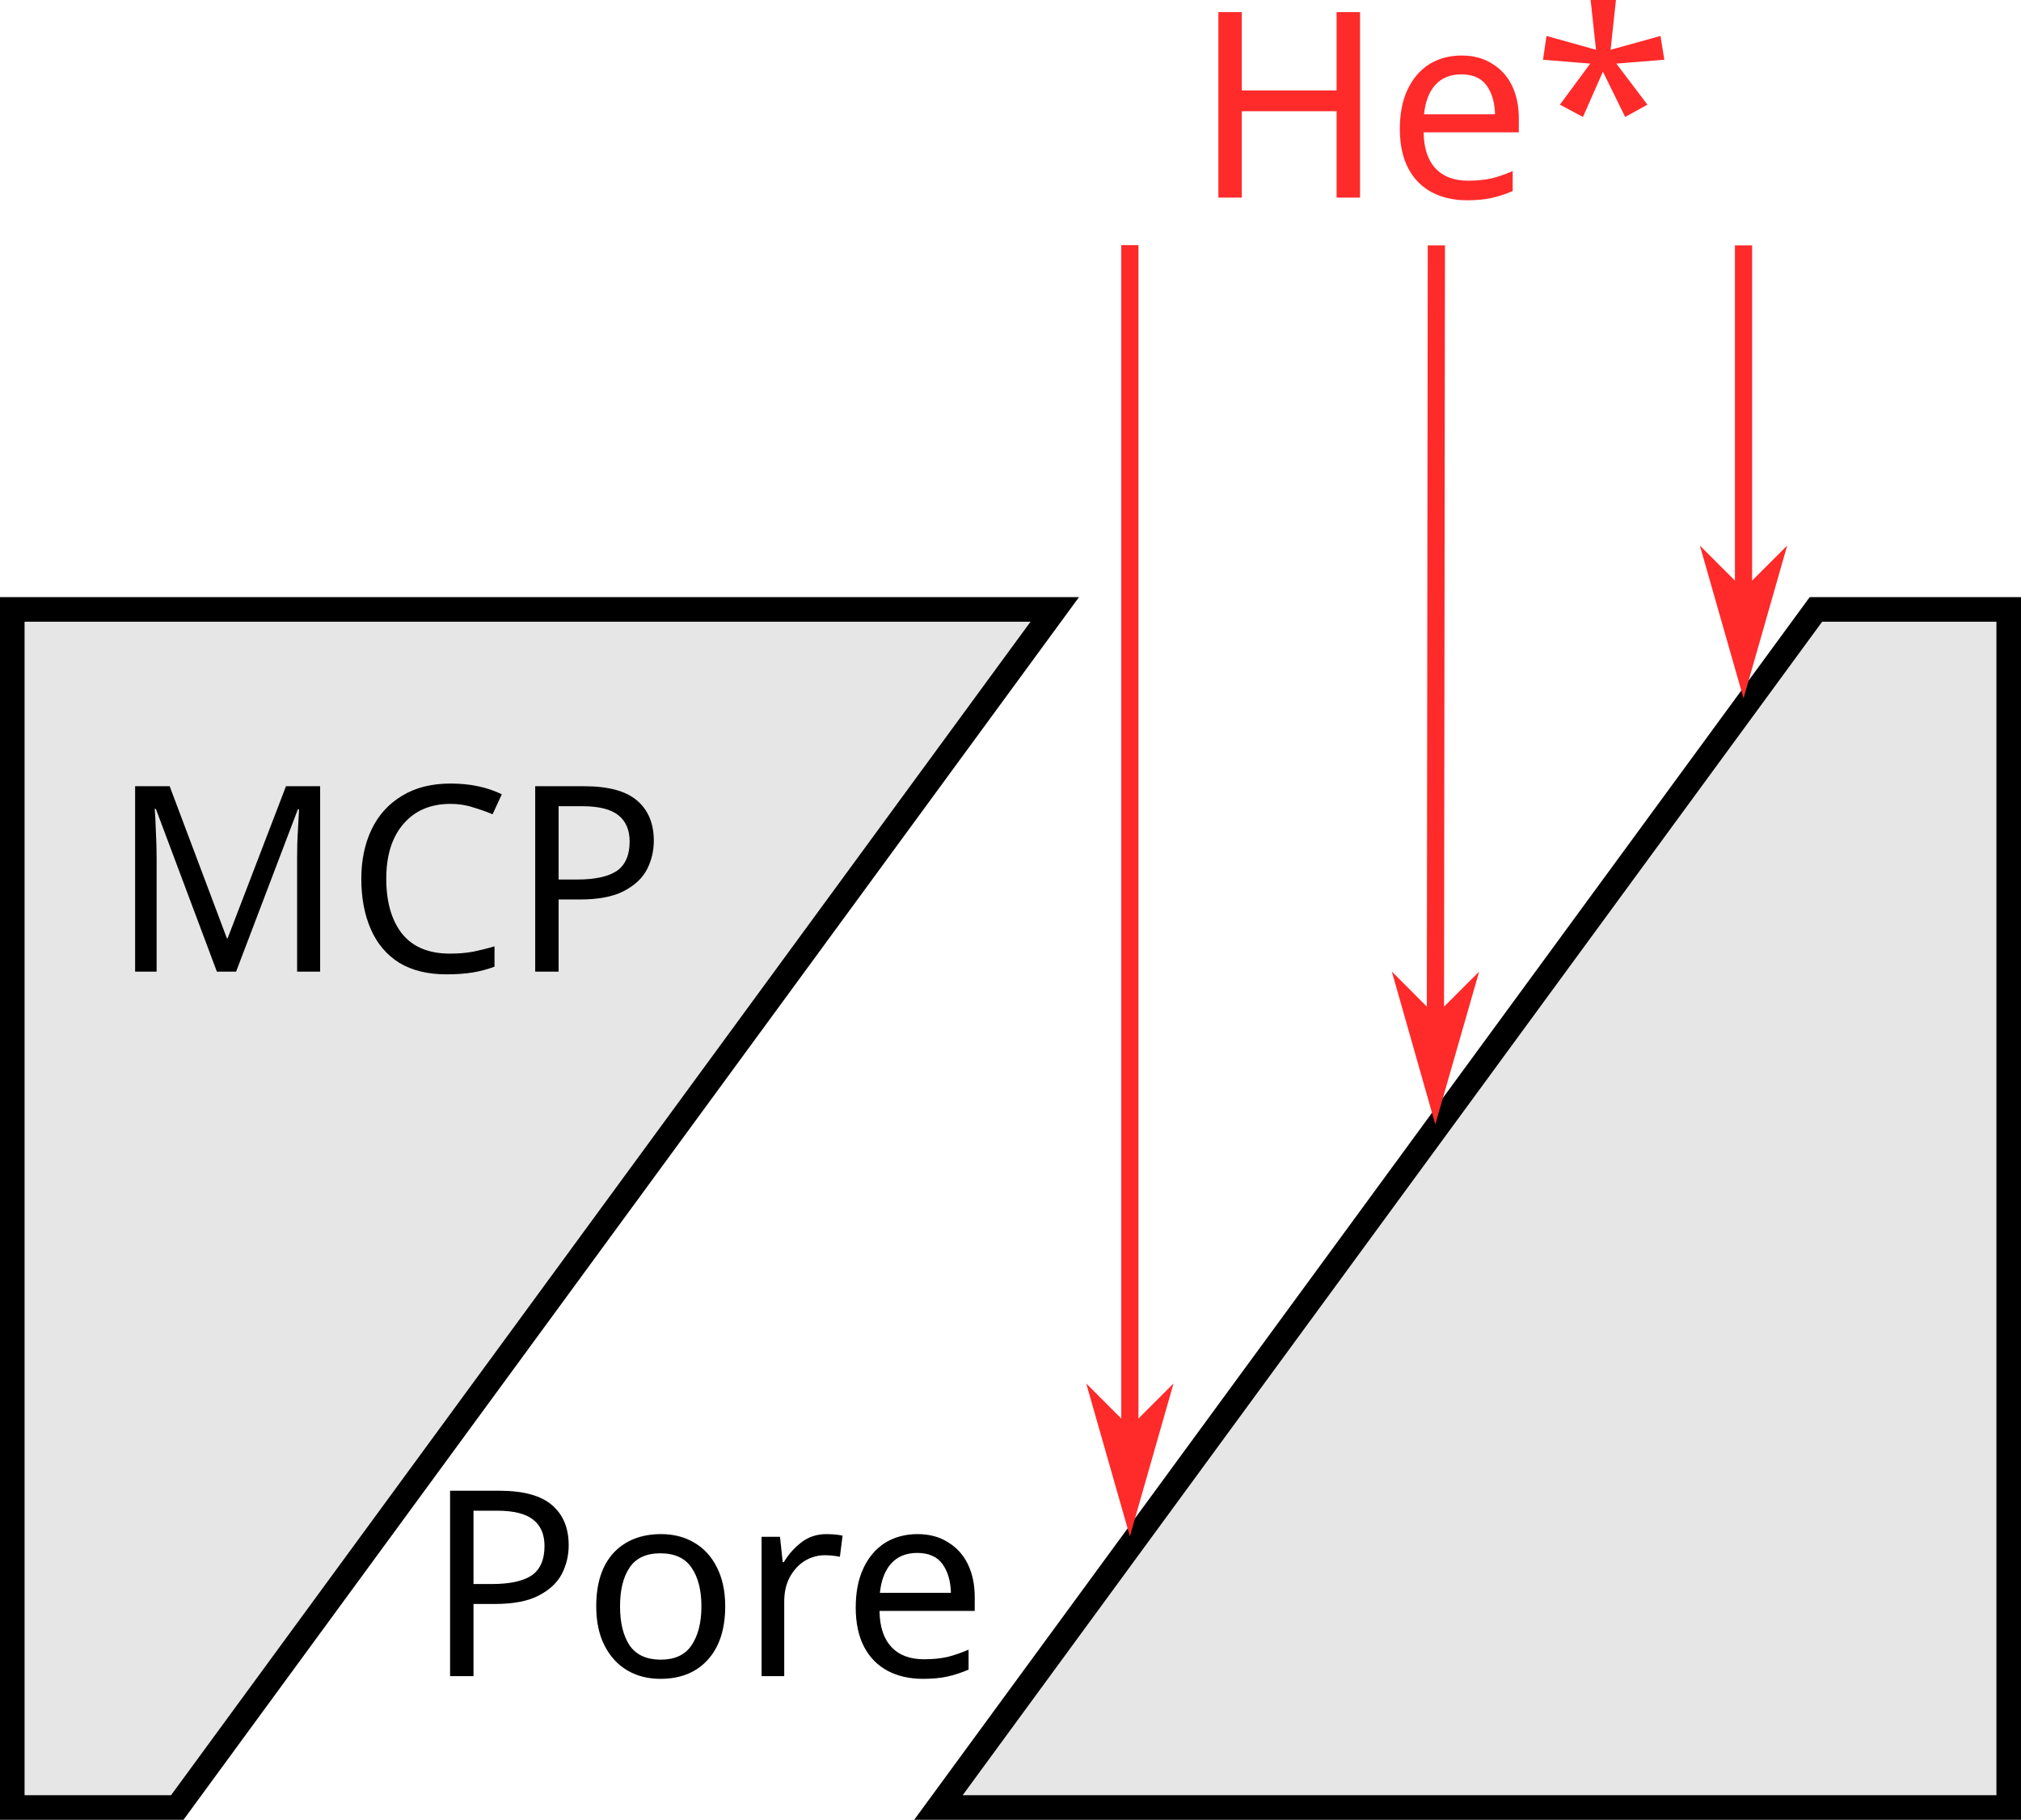
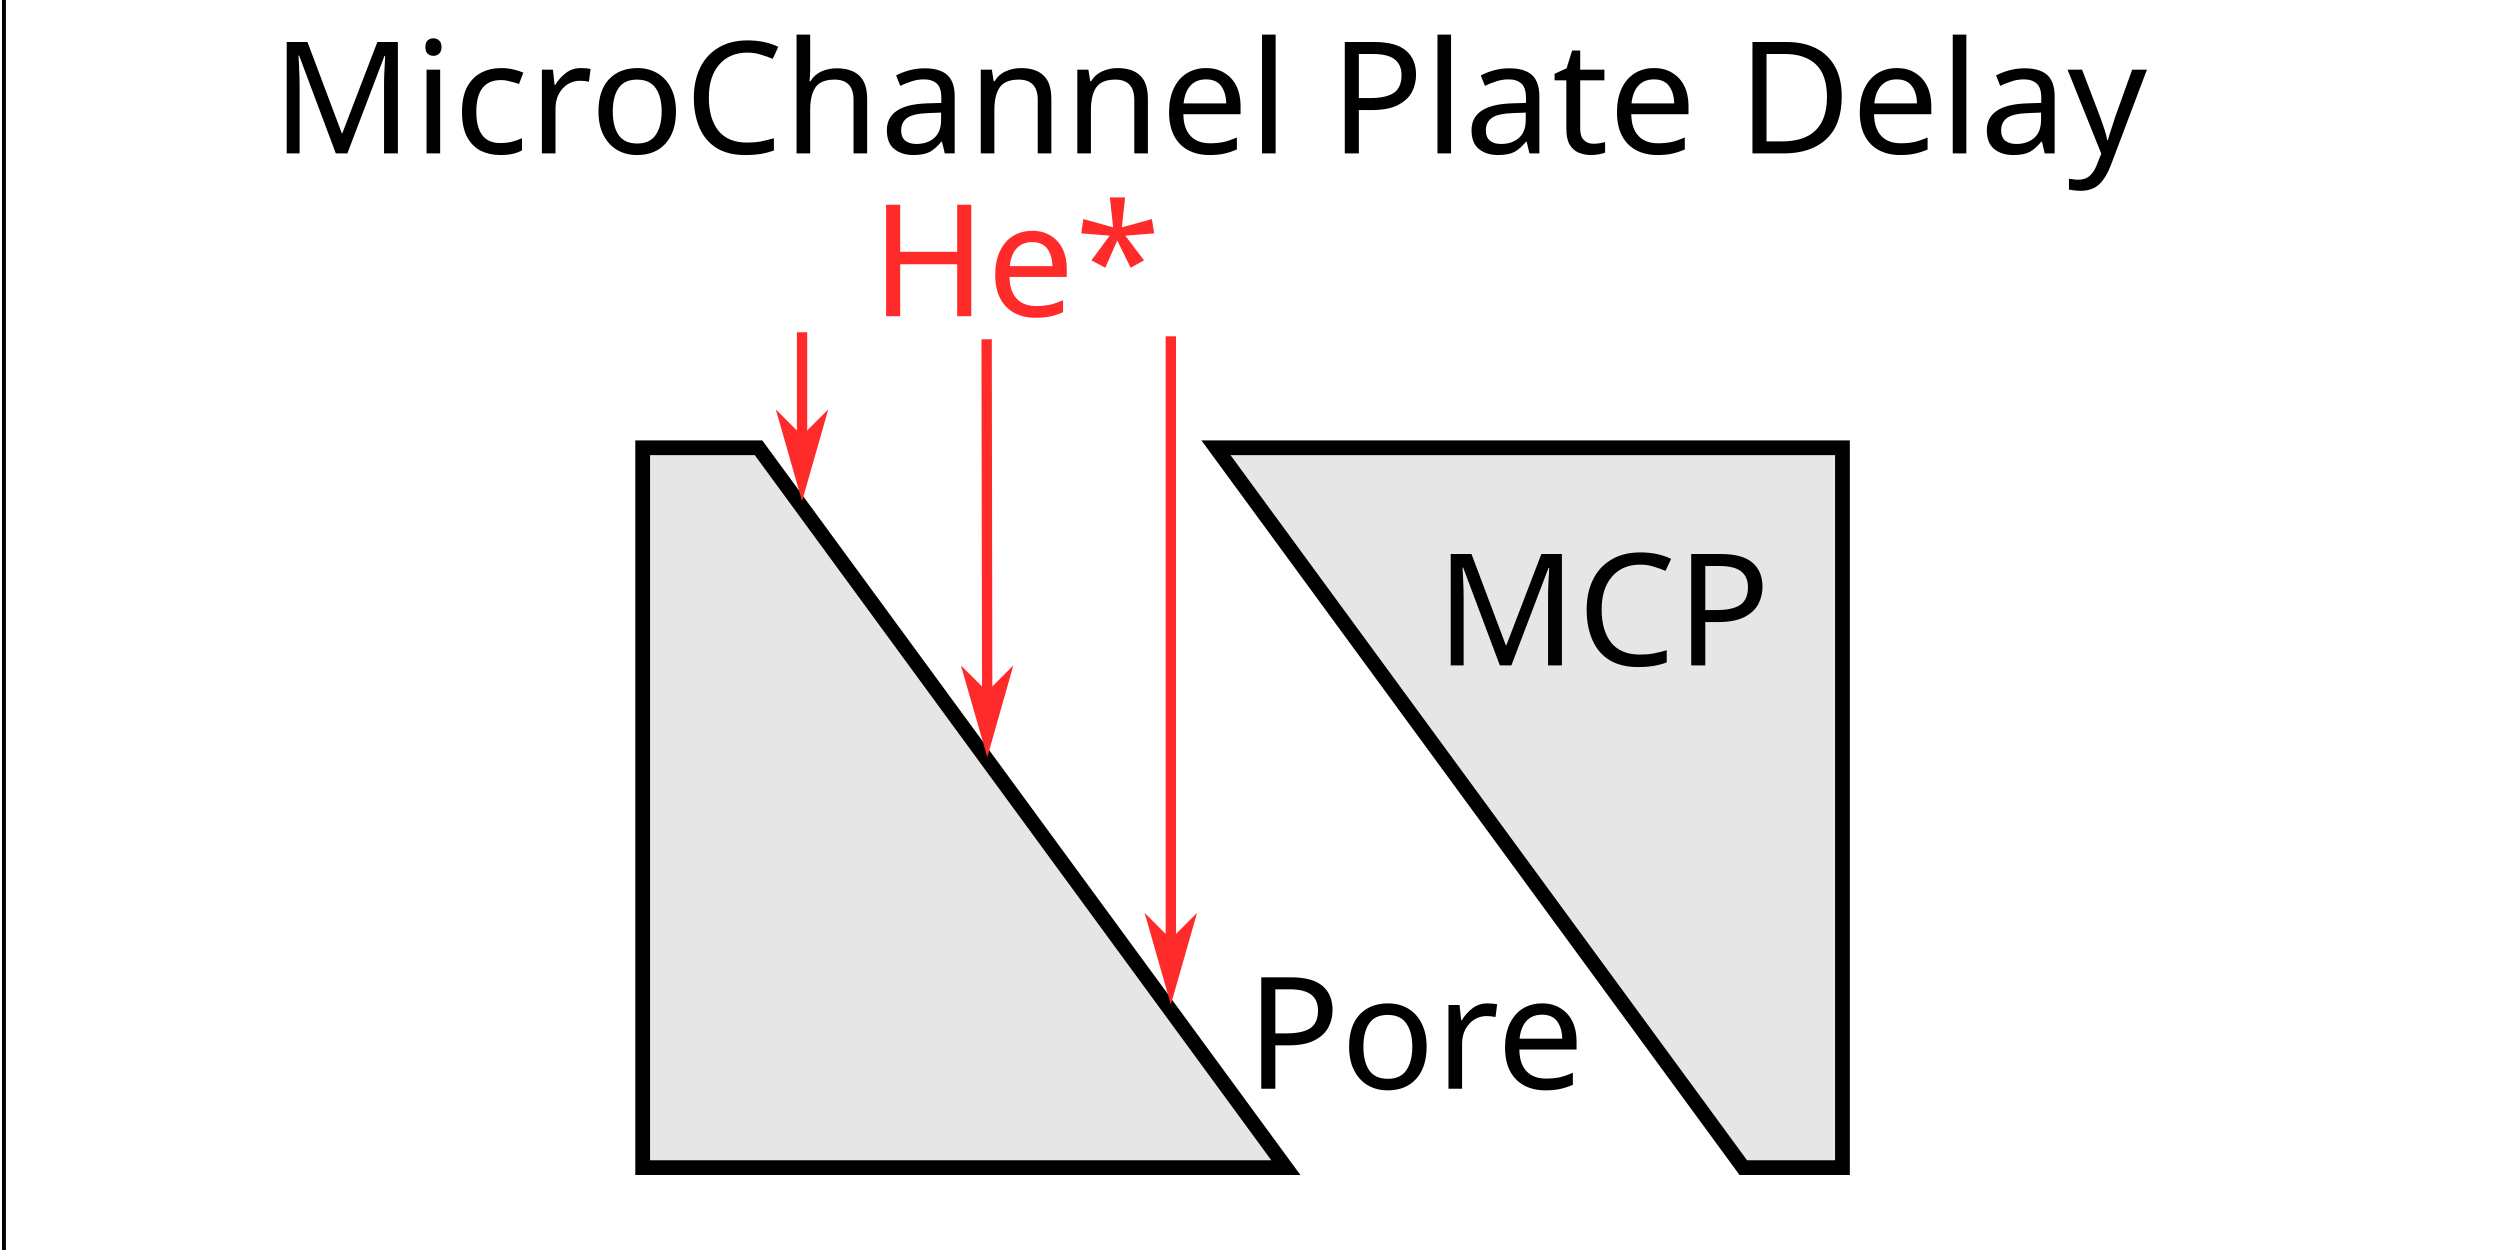
- <svg xmlns="http://www.w3.org/2000/svg" width="82.265mm" height="74.062mm" viewBox="0 0 82.265 74.062" version="1.1" id="svg8">
+ <svg xmlns="http://www.w3.org/2000/svg" width="640" height="320" viewBox="0 0 169.333 84.667" version="1.1" id="svg8">
  <defs id="defs2">
    <marker style="overflow:visible" id="marker6434" refX="0" refY="0" orient="auto">
      <path transform="matrix(-0.4,0,0,-0.4,-4,0)" style="fill:#ff2a2a;fill-opacity:1;fill-rule:evenodd;stroke:#ff2a2a;stroke-width:1pt;stroke-opacity:1" d="M 0,0 5,-5 -12.5,0 5,5 Z" id="path6432" />
    </marker>
    <marker style="overflow:visible" id="marker6394" refX="0" refY="0" orient="auto">
      <path transform="matrix(-0.4,0,0,-0.4,-4,0)" style="fill:#ff2a2a;fill-opacity:1;fill-rule:evenodd;stroke:#ff2a2a;stroke-width:1pt;stroke-opacity:1" d="M 0,0 5,-5 -12.5,0 5,5 Z" id="path6392" />
    </marker>
    <marker orient="auto" refY="0" refX="0" id="Arrow1Mend" style="overflow:visible">
      <path id="path4503" d="M 0,0 5,-5 -12.5,0 5,5 Z" style="fill:#ff2a2a;fill-opacity:1;fill-rule:evenodd;stroke:#ff2a2a;stroke-width:1pt;stroke-opacity:1" transform="matrix(-0.4,0,0,-0.4,-4,0)" />
    </marker>
    <marker orient="auto" refY="0" refX="0" id="Arrow1Lend" style="overflow:visible">
      <path id="path4497" d="M 0,0 5,-5 -12.5,0 5,5 Z" style="fill:#0000ff;fill-opacity:1;fill-rule:evenodd;stroke:#0000ff;stroke-width:1pt;stroke-opacity:1" transform="matrix(-0.8,0,0,-0.8,-10,0)" />
    </marker>
    <marker orient="auto" refY="0" refX="0" id="Arrow1Lend-0" style="overflow:visible">
      <path id="path4497-6" d="M 0,0 5,-5 -12.5,0 5,5 Z" style="fill:#0000ff;fill-opacity:1;fill-rule:evenodd;stroke:#0000ff;stroke-width:1pt;stroke-opacity:1" transform="matrix(-0.8,0,0,-0.8,-10,0)" />
    </marker>
    <marker orient="auto" refY="0" refX="0" id="Arrow1Lend-0-1" style="overflow:visible">
      <path id="path4497-6-6" d="M 0,0 5,-5 -12.5,0 5,5 Z" style="fill:#0000ff;fill-opacity:1;fill-rule:evenodd;stroke:#0000ff;stroke-width:1pt;stroke-opacity:1" transform="matrix(-0.8,0,0,-0.8,-10,0)" />
    </marker>
  </defs>
-   <g id="layer1" transform="translate(-53.55045,-72.24768)">
-     <path style="fill:#e6e6e6;fill-opacity:1;stroke:#000000;stroke-width:3.78;stroke-linecap:round;stroke-linejoin:miter;stroke-miterlimit:4;stroke-dasharray:none;stroke-dashoffset:0;stroke-opacity:1" d="M 204.285,366.805 V 551.092 h 25.383 L 364.666,366.805 Z m 277.484,0 L 346.771,551.092 H 511.428 V 366.805 Z" transform="scale(0.2645833)" id="rect4485" />
-     <path style="fill:#ff2a2a;stroke:#ff2a2a;stroke-width:0.7;stroke-linecap:butt;stroke-linejoin:miter;stroke-miterlimit:4;stroke-dasharray:none;stroke-opacity:1;marker-end:url(#marker6434)" d="M 99.542,82.224 V 133.393" id="path4492" />
-     <path style="fill:#ff2a2a;stroke:#ff2a2a;stroke-width:0.7;stroke-linecap:butt;stroke-linejoin:miter;stroke-miterlimit:4;stroke-dasharray:none;stroke-opacity:1;marker-end:url(#Arrow1Mend)" d="m 112.018,82.234 -0.042,34.396" id="path4492-9" />
-     <path style="fill:#ff2a2a;stroke:#ff2a2a;stroke-width:0.7;stroke-linecap:butt;stroke-linejoin:miter;stroke-miterlimit:4;stroke-dasharray:none;stroke-opacity:1;marker-end:url(#marker6394)" d="M 124.521,82.234 V 99.292" id="path4492-9-6" />
-     <text xml:space="preserve" style="font-style:normal;font-weight:normal;font-size:10.583px;line-height:1.25;font-family:sans-serif;letter-spacing:0px;word-spacing:0px;fill:#000000;fill-opacity:1;stroke:none;stroke-width:0.265" x="58.019" y="111.792" id="text6634">
-       <tspan id="tspan6632" x="58.019" y="111.792" style="stroke-width:0.265">MCP</tspan>
+   <g id="layer1" transform="translate(-53.55045,-61.64303)">
+     <path style="fill:#e6e6e6;fill-opacity:1;stroke:#000000;stroke-width:1;stroke-linecap:round;stroke-linejoin:miter;stroke-miterlimit:4;stroke-dasharray:none;stroke-dashoffset:0;stroke-opacity:1" d="m 178.346,91.972 v 48.759 h -6.716 L 135.912,91.972 Z m -73.418,0 35.718,48.759 H 97.081 V 91.972 Z" id="rect4485" />
+     <path style="fill:#ff2a2a;stroke:#ff2a2a;stroke-width:0.7;stroke-linecap:butt;stroke-linejoin:miter;stroke-miterlimit:4;stroke-dasharray:none;stroke-opacity:1;marker-end:url(#marker6434)" d="m 132.855,84.422 0,43.892" id="path4492" />
+     <path style="fill:#ff2a2a;stroke:#ff2a2a;stroke-width:0.7;stroke-linecap:butt;stroke-linejoin:miter;stroke-miterlimit:4;stroke-dasharray:none;stroke-opacity:1;marker-end:url(#Arrow1Mend)" d="m 120.378,84.621 0.042,26.931" id="path4492-9" />
+     <path style="fill:#ff2a2a;stroke:#ff2a2a;stroke-width:0.7;stroke-linecap:butt;stroke-linejoin:miter;stroke-miterlimit:4;stroke-dasharray:none;stroke-opacity:1;marker-end:url(#marker6394)" d="m 107.875,84.148 0,10.066" id="path4492-9-6" />
+     <text xml:space="preserve" style="font-style:normal;font-variant:normal;font-weight:normal;font-stretch:normal;font-size:10.583px;line-height:1.25;font-family:cmr10;-inkscape-font-specification:cmr10;letter-spacing:0px;word-spacing:0px;fill:#000000;fill-opacity:1;stroke:none;stroke-width:0.265" x="150.781" y="106.714" id="text6634">
+       <tspan id="tspan6632" x="150.781" y="106.714" style="font-style:normal;font-variant:normal;font-weight:normal;font-stretch:normal;font-family:cmr10;-inkscape-font-specification:cmr10;stroke-width:0.265">MCP</tspan>
    </text>
-     <text xml:space="preserve" style="font-style:normal;font-weight:normal;font-size:10.583px;line-height:1.25;font-family:sans-serif;letter-spacing:0px;word-spacing:0px;fill:#000000;fill-opacity:1;stroke:none;stroke-width:0.265" x="70.841" y="140.465" id="text6794">
-       <tspan id="tspan6792" x="70.841" y="140.465" style="stroke-width:0.265">Pore</tspan>
+     <text xml:space="preserve" style="font-style:normal;font-variant:normal;font-weight:normal;font-stretch:normal;font-size:10.583px;line-height:1.25;font-family:cmr10;-inkscape-font-specification:cmr10;letter-spacing:0px;word-spacing:0px;fill:#000000;fill-opacity:1;stroke:none;stroke-width:0.265" x="137.949" y="135.387" id="text6794">
+       <tspan id="tspan6792" x="137.949" y="135.387" style="font-style:normal;font-variant:normal;font-weight:normal;font-stretch:normal;font-family:cmr10;-inkscape-font-specification:cmr10;stroke-width:0.265">Pore</tspan>
    </text>
-     <text xml:space="preserve" style="font-style:normal;font-weight:normal;font-size:10.583px;line-height:1.25;font-family:sans-serif;letter-spacing:0px;word-spacing:0px;fill:#ff2a2a;fill-opacity:1;stroke:none;stroke-width:0.265" x="102.112" y="80.289" id="text6798">
-       <tspan id="tspan6796" x="102.112" y="80.289" style="fill:#ff2a2a;stroke-width:0.265">He*</tspan>
+     <text xml:space="preserve" style="font-style:normal;font-variant:normal;font-weight:normal;font-stretch:normal;font-size:10.583px;line-height:1.25;font-family:cmr10;-inkscape-font-specification:cmr10;letter-spacing:0px;word-spacing:0px;fill:#ff2a2a;fill-opacity:1;stroke:none;stroke-width:0.265" x="112.539" y="83.061" id="text6798">
+       <tspan id="tspan6796" x="112.539" y="83.061" style="font-style:normal;font-variant:normal;font-weight:normal;font-stretch:normal;font-family:cmr10;-inkscape-font-specification:cmr10;fill:#ff2a2a;stroke-width:0.265">He*</tspan>
+     </text>
+     <rect style="opacity:1;vector-effect:none;fill:none;fill-opacity:1;stroke:#000000;stroke-width:0.265;stroke-linecap:butt;stroke-linejoin:miter;stroke-miterlimit:4;stroke-dasharray:none;stroke-dashoffset:0;stroke-opacity:1" id="rect870" width="169.449" height="85.526" x="53.818" y="61.318" />
+     <text xml:space="preserve" style="font-style:normal;font-variant:normal;font-weight:normal;font-stretch:normal;font-size:2.698px;line-height:1.25;font-family:cmr10;-inkscape-font-specification:'cmr10, Normal';font-variant-ligatures:normal;font-variant-caps:normal;font-variant-numeric:normal;font-feature-settings:normal;text-align:center;letter-spacing:0px;word-spacing:0px;writing-mode:lr-tb;text-anchor:middle;fill:#000000;fill-opacity:1;stroke:none;stroke-width:0.265" x="137.211" y="72.037" id="text1246">
+       <tspan id="tspan1244" x="137.211" y="72.037" style="font-size:10.583px;stroke-width:0.265">MicroChannel Plate Delay</tspan>
    </text>
  </g>
</svg>
